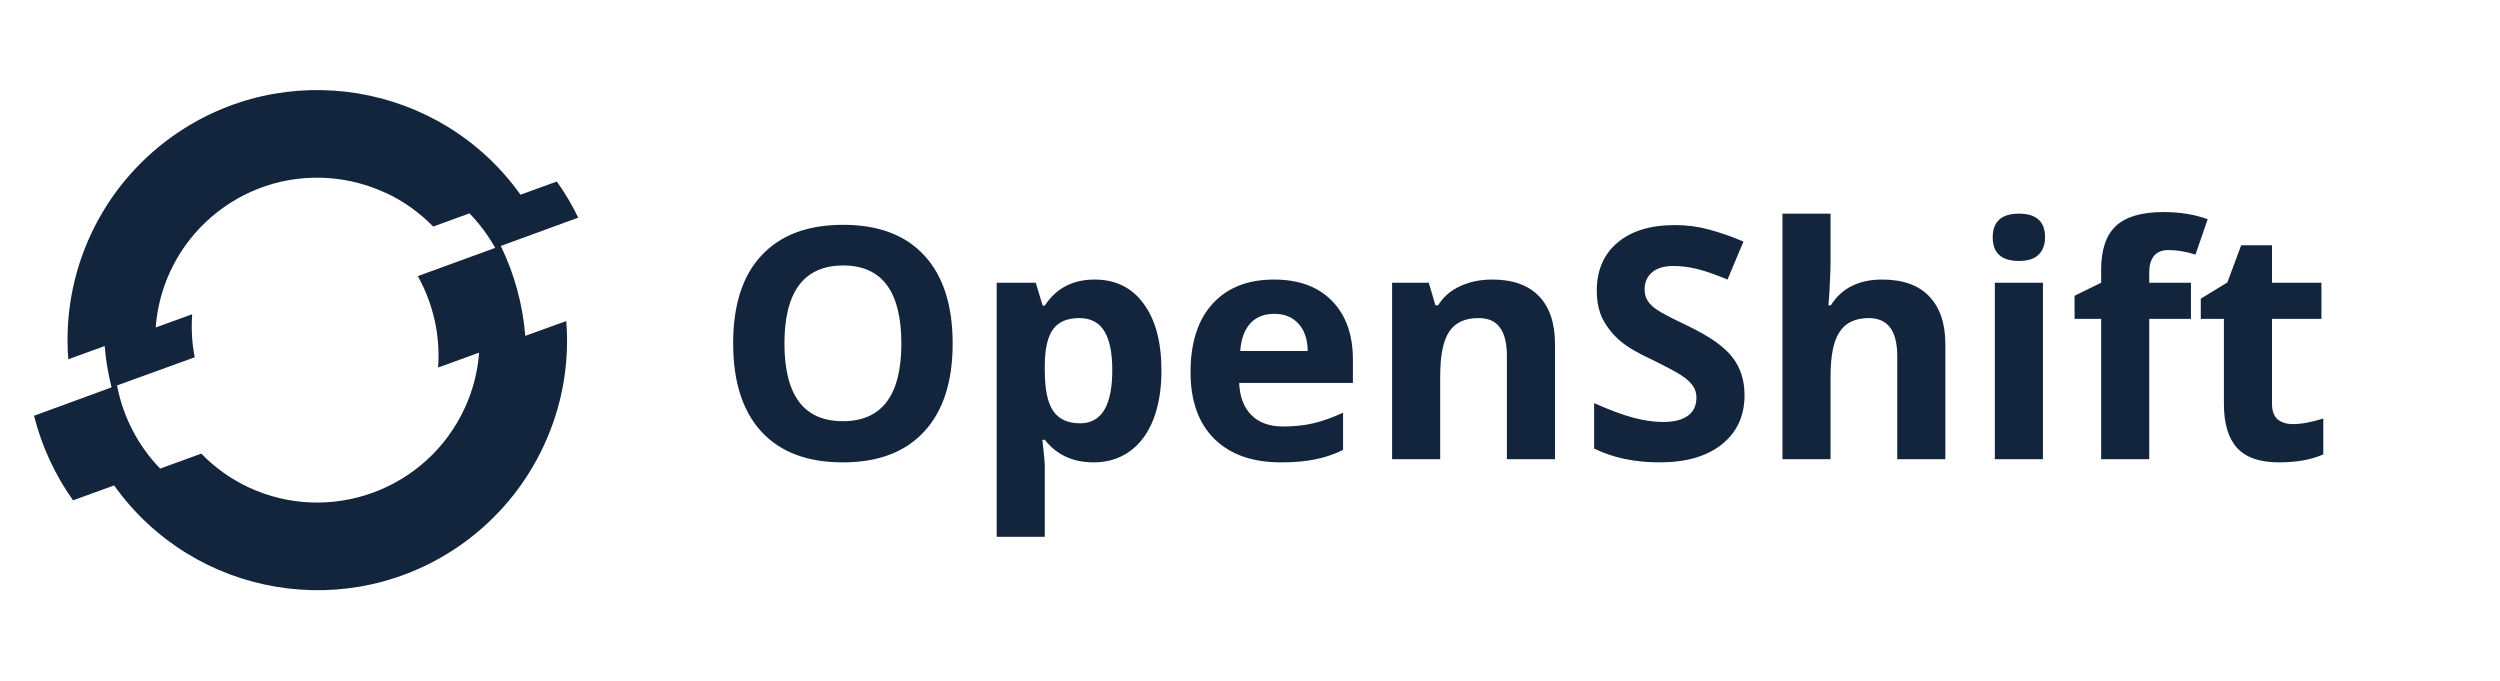
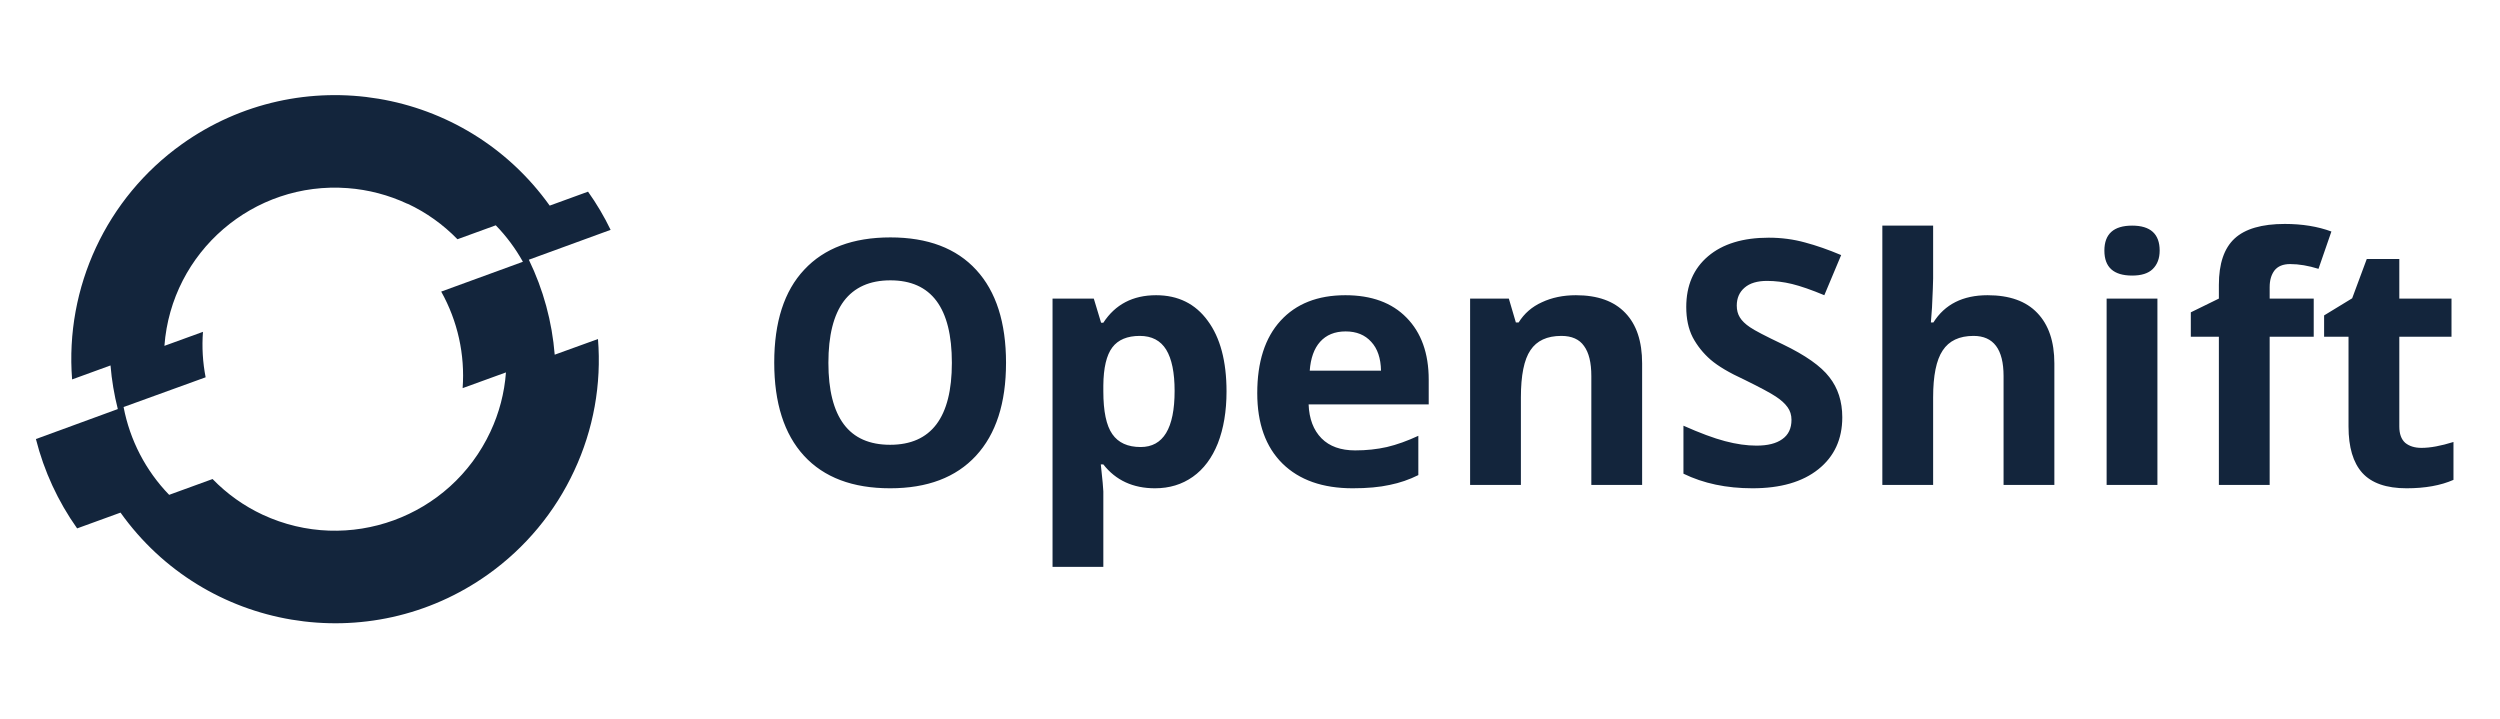
- <svg xmlns="http://www.w3.org/2000/svg" width="147" height="40" viewBox="0 0 147 40">
+ <svg xmlns="http://www.w3.org/2000/svg" width="139.2" height="40" viewBox="0 0 139.2 40">
  <g transform="translate(2,4) scale(1.3333)">
    <path fill="#13253C" d="M21.665,11.812c-0.11-1.377-0.476-2.724-1.08-3.966L24,6.599c-0.268-0.556-0.585-1.092-0.943-1.595 l-1.601,0.583c-3.534-4.95-10.412-6.098-15.363-2.565c-3.144,2.244-4.883,5.972-4.582,9.823l1.604-0.584 c0.051,0.615,0.153,1.224,0.305,1.822L0,15.335c0.338,1.339,0.922,2.604,1.721,3.731l1.812-0.659 c3.526,4.95,10.398,6.106,15.349,2.58c1.555-1.107,2.796-2.6,3.599-4.332c0.802-1.715,1.144-3.61,0.991-5.497L21.665,11.812z M16.925,9.177c0.687,1.227,0.998,2.629,0.895,4.032l1.809-0.657c-0.063,0.856-0.282,1.694-0.646,2.471 c-1.67,3.584-5.928,5.138-9.514,3.472c-0.782-0.365-1.491-0.87-2.092-1.49l-1.813,0.66c-0.979-1.01-1.64-2.285-1.903-3.667 l3.426-1.242c-0.121-0.624-0.159-1.262-0.111-1.896H6.97l-1.604,0.583c0.294-3.932,3.72-6.881,7.652-6.587 c0.868,0.065,1.716,0.288,2.504,0.658V5.508c0.778,0.364,1.483,0.867,2.082,1.483l1.599-0.582c0.002,0.002,0.004,0.003,0.006,0.005 c0.441,0.454,0.82,0.965,1.128,1.518L16.925,9.177z" />
  </g>
  <text x="42" y="27" font-family="Open Sans, Arial, sans-serif" font-size="19" font-weight="700" fill="#13253C">OpenShift</text>
</svg>
